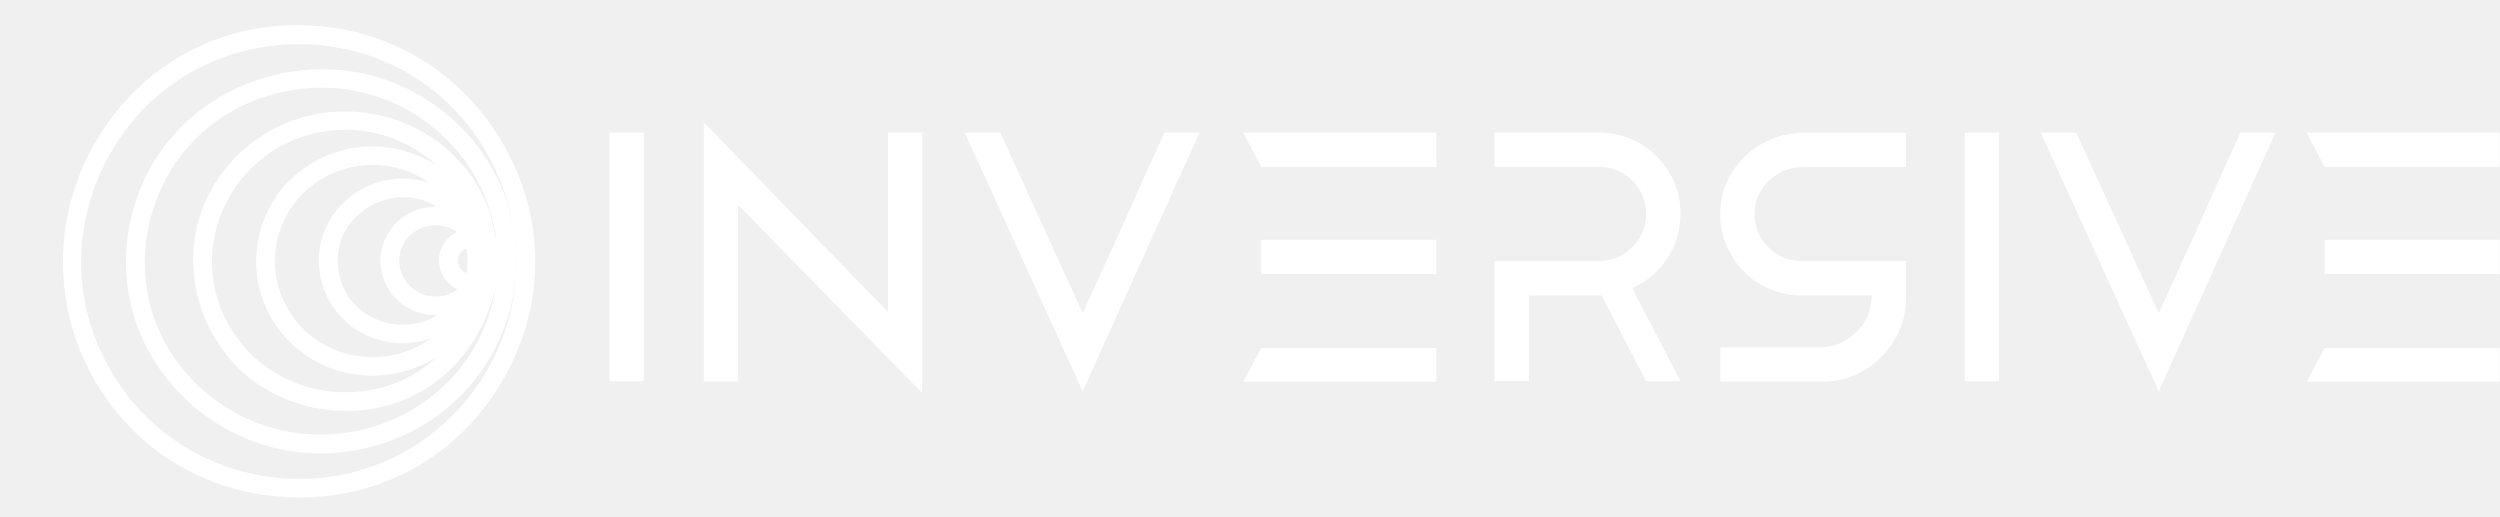
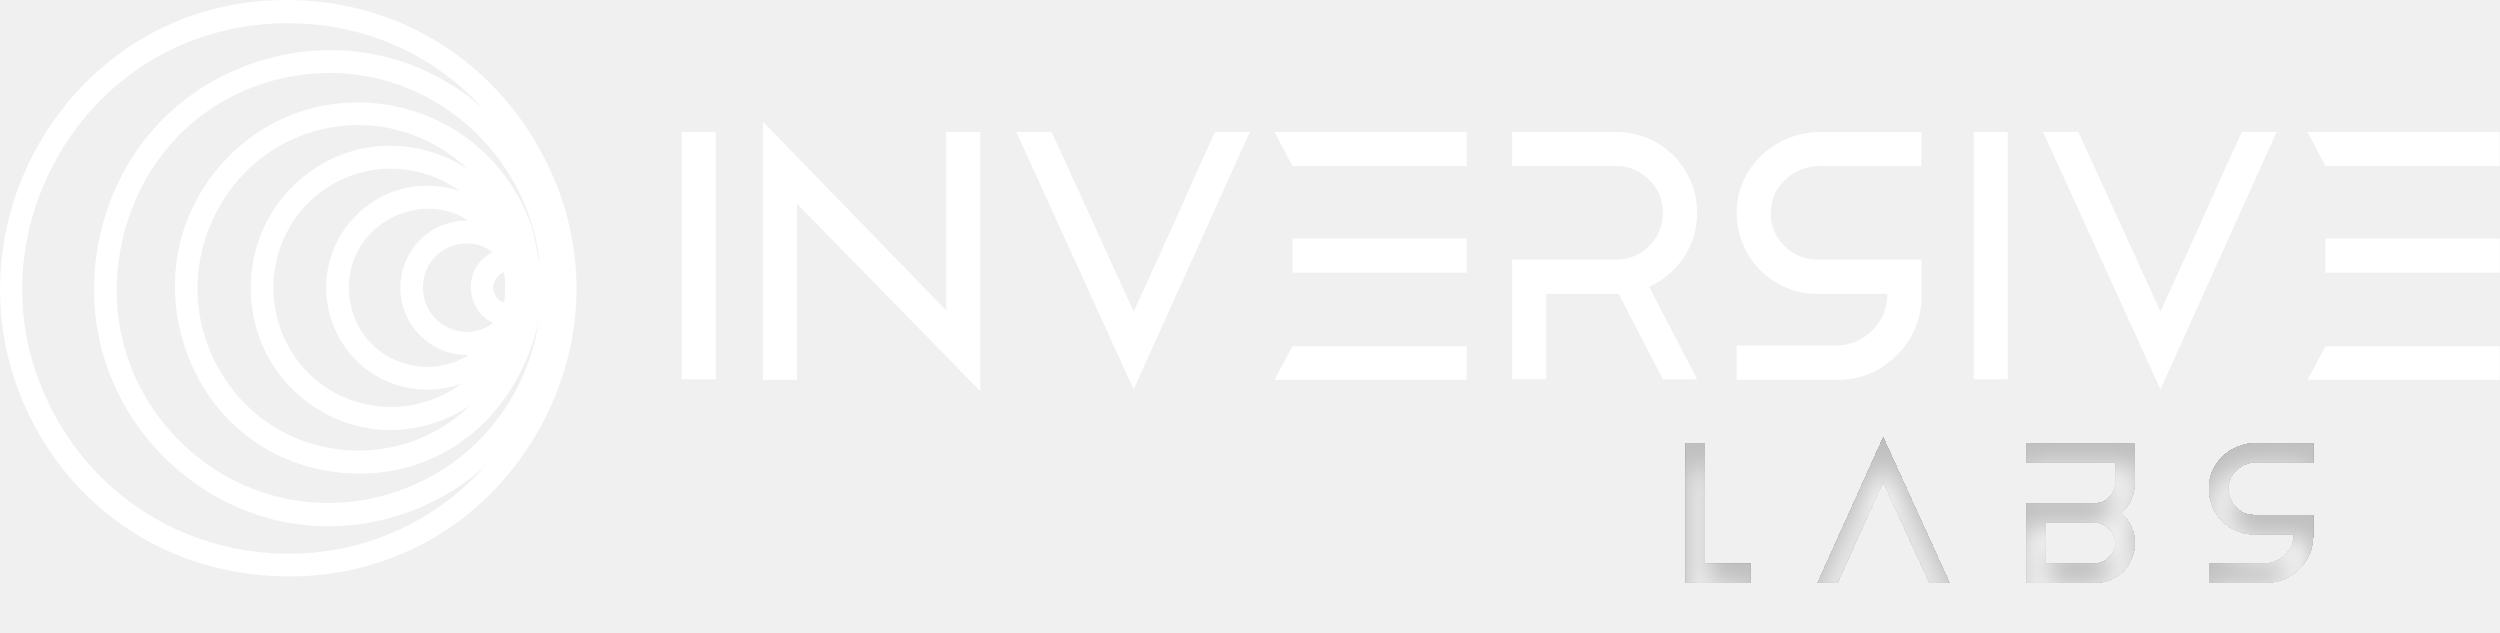
- <svg xmlns="http://www.w3.org/2000/svg" width="397" height="82" viewBox="0 0 397 82" fill="none">
-   <path d="M79.573 22.288C72.194 10.032 59.232 3.221 44.891 4.071C32.625 4.795 21.89 11.355 15.444 22.065C8.998 32.803 8.232 45.923 13.383 57.19C19.245 69.975 31.163 78.109 45.281 78.93C46.061 78.972 46.826 79 47.592 79C60.763 79 72.542 72.412 79.434 61.062C86.813 48.903 86.855 34.419 79.559 22.302L79.573 22.288ZM72.89 64.878C65.803 72.677 55.64 76.716 45.017 75.95C34.365 75.184 24.856 69.738 18.925 60.992C11.685 50.31 10.905 37.107 16.808 25.672C22.698 14.266 33.878 7.302 46.701 7.024C46.966 7.024 47.216 7.024 47.481 7.024C61.153 7.024 73.099 14.711 78.794 27.232C84.613 40.031 82.358 54.46 72.89 64.892V64.878Z" fill="white" />
-   <path d="M73.314 20.335C65.279 12.165 53.816 9.102 42.663 12.165C31.523 15.215 23.362 23.619 20.805 34.658C18.235 45.753 21.901 56.862 30.596 64.383C36.412 69.392 43.548 72 50.895 72C54.519 72 58.185 71.365 61.767 70.068C71.586 66.522 78.848 58.366 81.208 48.279C83.554 38.191 80.618 27.745 73.328 20.335H73.314ZM78.834 38.274C78.624 37.639 78.497 36.949 78.356 36.218C78.174 35.307 77.991 34.383 77.668 33.444C74.901 25.744 68.341 20.072 60.123 18.279C51.878 16.485 43.45 18.913 37.592 24.792C31.214 31.181 29.079 40.123 31.875 48.72C34.656 57.262 41.609 63.292 50.501 64.852C52.046 65.128 53.578 65.252 55.066 65.252C66.529 65.252 76.081 57.469 78.722 45.408C78.567 46.402 78.385 47.395 78.118 48.389C75.674 57.69 68.608 64.935 59.21 67.777C49.827 70.606 39.839 68.509 32.493 62.161C24.472 55.234 21.255 44.981 23.896 34.727C26.537 24.488 34.319 16.968 44.714 14.635C54.322 12.469 64.183 15.325 71.066 22.28C75.477 26.738 78.132 32.34 78.834 38.26V38.274ZM74.1 43.38C73.861 43.297 73.623 43.173 73.412 42.98C72.963 42.58 72.681 41.972 72.668 41.42C72.653 40.634 73.328 39.709 74.058 39.433C74.128 39.82 74.213 40.33 74.227 40.51C74.269 40.979 74.227 42.579 74.1 43.394V43.38ZM60.854 44.111C61.641 46.457 63.396 48.348 65.686 49.327C66.908 49.838 68.144 50.086 69.451 50.031C67.105 51.494 64.197 51.949 61.36 51.246C57.525 50.28 54.729 47.465 53.901 43.711C52.636 38.039 55.994 34.106 59.238 32.478C60.601 31.788 62.301 31.319 64.113 31.319C65.925 31.319 67.653 31.747 69.366 32.823C66.248 32.782 63.27 34.313 61.626 37.06C60.348 39.199 60.067 41.765 60.854 44.125V44.111ZM51.807 46.788C53.577 50.735 57.244 53.536 61.612 54.295C63.93 54.695 66.276 54.488 68.411 53.757C65.419 55.924 61.725 56.972 57.89 56.655C52.987 56.255 48.689 53.729 46.09 49.686C43.562 45.753 42.972 40.992 44.461 36.59C45.936 32.244 49.279 28.821 53.62 27.193C55.432 26.517 57.3 26.186 59.154 26.186C62.413 26.186 65.602 27.193 68.243 29.056C68.032 28.987 67.821 28.932 67.596 28.863C62.539 27.483 57.272 29.042 53.858 32.92C50.473 36.784 49.672 42.083 51.794 46.775L51.807 46.788ZM63.93 23.881C58.072 22.335 52.046 23.633 47.383 27.414C43 30.96 40.57 36.232 40.682 41.848C40.795 47.451 43.45 52.598 47.944 55.951C52.678 59.484 58.663 60.56 64.38 58.918C66.262 58.38 68.004 57.566 69.577 56.531C65.883 60.05 60.952 62.12 55.544 62.285C47.888 62.506 40.907 58.877 36.889 52.543C32.886 46.25 32.577 38.536 36.061 31.912C39.544 25.275 46.133 21.066 53.662 20.638C54.069 20.611 54.462 20.597 54.87 20.597C60.334 20.597 65.475 22.736 69.31 26.227C67.681 25.192 65.869 24.405 63.916 23.881H63.93ZM65.981 46.14C64.071 44.884 63.115 42.731 63.467 40.523C63.818 38.329 65.335 36.646 67.512 36.011C68.074 35.845 68.65 35.763 69.198 35.763C70.42 35.763 71.614 36.149 72.611 36.853C70.603 37.805 69.479 39.82 69.76 42.014C69.984 43.794 71.08 45.243 72.653 45.947C72.471 46.084 72.316 46.195 72.218 46.25C70.265 47.423 67.877 47.382 65.981 46.14Z" fill="white" />
-   <path d="M102.234 60.529H96.795V21.061H102.234V60.529Z" fill="white" />
-   <path d="M141.011 21.061H146.45V62.418L117.201 32.526V60.611H111.762V19.424L141.011 49.536V21.061Z" fill="white" />
-   <path d="M184.919 21.061H190.472L171.931 62.142L153.203 21.061H158.838L171.939 49.732L178.348 35.661L180.343 31.191L181.865 27.746L184.919 21.061Z" fill="white" />
-   <path d="M197.419 21.061H228.085V26.5H200.277L197.419 21.061ZM200.277 55.261H228.085V60.619H197.419L200.277 55.261ZM200.277 43.519V38.08H228.085V43.519H200.277Z" fill="white" />
-   <path d="M266.861 33.967C266.861 36.557 266.161 38.91 264.752 41.035C263.343 43.153 261.495 44.732 259.199 45.766L266.861 60.529H261.397L254.321 46.874C254.264 46.874 254.199 46.874 254.109 46.89C254.028 46.898 253.963 46.906 253.93 46.906H242.799V60.505H237.335V41.434H253.93C255.998 41.434 257.765 40.71 259.215 39.252C260.664 37.803 261.397 36.036 261.397 33.967C261.397 31.899 260.672 30.132 259.215 28.683C257.765 27.233 255.998 26.5 253.93 26.5H237.335V21.061H253.93C256.259 21.061 258.425 21.631 260.412 22.779C262.399 23.927 263.97 25.491 265.127 27.486C266.283 29.473 266.861 31.639 266.861 33.967Z" fill="white" />
-   <path d="M286.425 26.5C284.357 26.5 282.549 27.201 281.01 28.609C279.471 30.018 278.681 31.728 278.624 33.748C278.551 35.856 279.251 37.664 280.717 39.171C282.191 40.677 283.974 41.434 286.083 41.434H302.678V47.175C302.678 50.872 301.367 54.039 298.753 56.67C296.14 59.3 292.98 60.611 289.275 60.611H273.177V55.147H288.966C291.238 55.147 293.192 54.341 294.804 52.737C296.425 51.124 297.231 49.186 297.231 46.906H286.075C283.705 46.906 281.523 46.312 279.528 45.131C277.533 43.95 275.962 42.338 274.822 40.319C273.682 38.291 273.136 36.093 273.169 33.731C273.201 31.419 273.836 29.285 275.066 27.331C276.295 25.377 277.932 23.846 279.968 22.738C282.004 21.631 284.186 21.077 286.515 21.077H302.67V26.517H286.409L286.425 26.5Z" fill="white" />
-   <path d="M317.433 60.529H311.994V21.061H317.433V60.529Z" fill="white" />
-   <path d="M355.795 21.061H361.348L342.807 62.142L324.07 21.061H329.705L342.807 49.732L349.215 35.661L351.21 31.191L352.741 27.746L355.795 21.061Z" fill="white" />
-   <path d="M366.286 21.061H396.952V26.5H369.144L366.286 21.061ZM369.152 55.261H396.96V60.619H366.294L369.152 55.261ZM369.152 43.519V38.08H396.96V43.519H369.152Z" fill="white" />
+ <svg xmlns="http://www.w3.org/2000/svg" width="399" height="101" viewBox="0 0 399 101" fill="none">
+   <path d="M85.352 22.433C76.3 7.399 60.399 -0.955 42.808 0.087C27.762 0.976 14.594 9.022 6.686 22.16C-1.221 35.332 -2.16 51.425 4.159 65.246C11.349 80.93 25.968 90.907 43.286 91.915C44.243 91.966 45.182 92 46.121 92C62.278 92 76.727 83.919 85.181 69.996C94.233 55.081 94.284 37.314 85.335 22.45L85.352 22.433ZM77.154 74.677C68.461 84.244 55.993 89.198 42.962 88.259C29.897 87.319 18.232 80.639 10.956 69.91C2.075 56.807 1.119 40.611 8.36 26.585C15.585 12.593 29.299 4.051 45.029 3.709C45.353 3.709 45.66 3.709 45.985 3.709C62.756 3.709 77.41 13.139 84.395 28.498C91.534 44.199 88.767 61.898 77.154 74.694V74.677Z" fill="white" />
+   <path d="M79.501 19.63C69.781 9.452 55.915 5.635 42.423 9.452C28.948 13.251 19.076 23.722 15.983 37.476C12.873 51.299 17.308 65.139 27.826 74.51C34.861 80.751 43.494 84 52.381 84C56.765 84 61.2 83.209 65.533 81.593C77.411 77.174 86.196 67.013 89.05 54.446C91.888 41.877 88.337 28.863 79.518 19.63H79.501ZM86.179 41.981C85.924 41.19 85.771 40.33 85.601 39.419C85.38 38.284 85.159 37.132 84.768 35.963C81.421 26.37 73.485 19.303 63.545 17.068C53.57 14.833 43.375 17.859 36.289 25.183C28.574 33.144 25.991 44.285 29.373 54.996C32.737 65.638 41.149 73.151 51.905 75.094C53.774 75.438 55.626 75.593 57.428 75.593C71.293 75.593 82.848 65.896 86.043 50.869C85.856 52.107 85.635 53.345 85.312 54.583C82.356 66.171 73.808 75.197 62.44 78.739C51.089 82.264 39.008 79.65 30.121 71.742C20.418 63.111 16.527 50.337 19.721 37.562C22.916 24.805 32.33 15.435 44.904 12.529C56.527 9.83 68.456 13.389 76.782 22.054C82.118 27.608 85.329 34.588 86.179 41.964V41.981ZM80.452 48.342C80.163 48.239 79.874 48.084 79.62 47.843C79.076 47.345 78.736 46.588 78.719 45.901C78.702 44.921 79.518 43.769 80.401 43.425C80.486 43.906 80.588 44.542 80.605 44.766C80.656 45.35 80.605 47.345 80.452 48.359V48.342ZM64.428 49.253C65.38 52.176 67.504 54.531 70.274 55.752C71.752 56.388 73.248 56.698 74.828 56.629C71.99 58.451 68.473 59.019 65.04 58.142C60.401 56.938 57.02 53.431 56.017 48.755C54.488 41.688 58.549 36.788 62.474 34.76C64.123 33.9 66.179 33.316 68.371 33.316C70.563 33.316 72.653 33.849 74.726 35.19C70.954 35.138 67.351 37.046 65.363 40.468C63.817 43.133 63.477 46.331 64.428 49.27V49.253ZM53.485 52.589C55.626 57.506 60.061 60.996 65.346 61.942C68.15 62.44 70.987 62.182 73.57 61.271C69.951 63.97 65.482 65.277 60.843 64.882C54.913 64.383 49.713 61.237 46.569 56.199C43.511 51.299 42.797 45.368 44.598 39.883C46.382 34.467 50.427 30.204 55.677 28.175C57.869 27.332 60.129 26.92 62.372 26.92C66.315 26.92 70.172 28.175 73.366 30.496C73.112 30.41 72.857 30.341 72.585 30.255C66.468 28.536 60.095 30.479 55.966 35.31C51.871 40.124 50.902 46.726 53.468 52.572L53.485 52.589ZM68.15 24.049C61.064 22.123 53.774 23.739 48.133 28.45C42.831 32.868 39.891 39.436 40.027 46.434C40.163 53.414 43.375 59.827 48.812 64.005C54.539 68.406 61.778 69.747 68.694 67.701C70.971 67.031 73.078 66.016 74.981 64.727C70.512 69.111 64.547 71.69 58.005 71.896C48.744 72.171 40.299 67.65 35.439 59.758C30.596 51.918 30.223 42.307 34.437 34.055C38.651 25.785 46.62 20.541 55.728 20.008C56.221 19.974 56.697 19.957 57.19 19.957C63.8 19.957 70.019 22.622 74.658 26.971C72.687 25.682 70.495 24.702 68.133 24.049H68.15ZM70.631 51.781C68.32 50.216 67.164 47.534 67.589 44.783C68.014 42.05 69.849 39.952 72.483 39.161C73.163 38.955 73.859 38.852 74.522 38.852C76 38.852 77.445 39.333 78.651 40.21C76.221 41.396 74.862 43.906 75.202 46.64C75.474 48.858 76.799 50.663 78.702 51.54C78.481 51.712 78.294 51.849 78.175 51.918C75.813 53.38 72.925 53.328 70.631 51.781Z" fill="white" />
+   <path d="M114.235 60.529H108.795V21.061H114.235V60.529Z" fill="white" />
+   <path d="M151.011 21.061H156.45V62.418L127.201 32.526V60.611H121.762V19.424L151.011 49.536V21.061Z" fill="white" />
+   <path d="M193.919 21.061H199.472L180.931 62.142L162.203 21.061H167.838L180.939 49.732L187.348 35.661L189.343 31.191L190.865 27.746L193.919 21.061Z" fill="white" />
+   <path d="M203.419 21.061H234.085V26.5H206.277L203.419 21.061ZM206.277 55.261H234.085V60.619H203.419L206.277 55.261ZM206.277 43.519V38.08H234.085V43.519H206.277Z" fill="white" />
+   <path d="M270.861 33.967C270.861 36.557 270.161 38.91 268.752 41.035C267.343 43.153 265.495 44.732 263.199 45.766L270.861 60.529H265.397L258.321 46.874C258.264 46.874 258.199 46.874 258.109 46.89C258.028 46.898 257.963 46.906 257.93 46.906H246.799V60.505H241.335V41.434H257.93C259.998 41.434 261.765 40.71 263.215 39.252C264.664 37.803 265.397 36.036 265.397 33.967C265.397 31.899 264.672 30.132 263.215 28.683C261.765 27.233 259.998 26.5 257.93 26.5H241.335V21.061H257.93C260.259 21.061 262.425 21.631 264.412 22.779C266.399 23.927 267.97 25.491 269.127 27.486C270.283 29.473 270.861 31.639 270.861 33.967Z" fill="white" />
+   <path d="M290.425 26.5C288.357 26.5 286.549 27.201 285.01 28.609C283.471 30.018 282.681 31.728 282.624 33.748C282.551 35.856 283.251 37.664 284.717 39.171C286.191 40.677 287.974 41.434 290.083 41.434H306.678V47.175C306.678 50.872 305.367 54.039 302.753 56.67C300.14 59.3 296.98 60.611 293.275 60.611H277.177V55.147H292.966C295.238 55.147 297.192 54.341 298.804 52.737C300.425 51.124 301.231 49.186 301.231 46.906H290.075C287.705 46.906 285.523 46.312 283.528 45.131C281.533 43.95 279.962 42.338 278.822 40.319C277.682 38.291 277.136 36.093 277.169 33.731C277.201 31.419 277.836 29.285 279.066 27.331C280.295 25.377 281.932 23.846 283.968 22.738C286.004 21.631 288.186 21.077 290.515 21.077H306.67V26.517H290.409L290.425 26.5Z" fill="white" />
+   <path d="M320.433 60.529H314.994V21.061H320.433V60.529Z" fill="white" />
+   <path d="M357.795 21.061H363.348L344.807 62.142L326.07 21.061H331.705L344.807 49.732L351.215 35.661L353.21 31.191L354.741 27.746L357.795 21.061Z" fill="white" />
+   <path d="M368.286 21.061H398.952V26.5H371.144L368.286 21.061ZM371.152 55.261H398.96V60.619H368.294L371.152 55.261ZM371.152 43.519V38.08H398.96V43.519H371.152Z" fill="white" />
+   <g filter="url(#filter0_i_9_16)">
+     <path d="M272.094 89.984H279.359V93H269.078V70.734H272.094V89.984ZM300.562 69.875L311.109 93H307.938L300.562 76.859L296.969 84.766L295.828 87.297L294.969 89.234L293.25 93H290.125L300.562 69.875ZM340.703 77.062C340.703 78 340.505 78.885 340.109 79.719C339.714 80.552 339.172 81.266 338.484 81.859C339.172 82.453 339.714 83.172 340.109 84.016C340.505 84.849 340.703 85.734 340.703 86.672C340.703 88.422 340.083 89.917 338.844 91.156C337.604 92.385 336.109 93 334.359 93H323.422V80.328H334.359C335.255 80.328 336.021 80.01 336.656 79.375C337.302 78.74 337.625 77.969 337.625 77.062V73.797H323.422V70.734H340.703V77.062ZM334.359 89.938C335.255 89.938 336.021 89.62 336.656 88.984C337.302 88.349 337.625 87.578 337.625 86.672C337.625 85.766 337.307 84.995 336.672 84.359C336.036 83.713 335.266 83.391 334.359 83.391H326.484V89.938H334.359ZM360.016 73.797C358.849 73.797 357.833 74.193 356.969 74.984C356.104 75.776 355.656 76.74 355.625 77.875C355.583 79.062 355.974 80.083 356.797 80.938C357.63 81.781 358.641 82.203 359.828 82.203H369.172V85.438C369.172 87.521 368.432 89.302 366.953 90.781C365.484 92.26 363.708 93 361.625 93H352.562V89.922H361.453C362.734 89.922 363.828 89.469 364.734 88.562C365.651 87.656 366.109 86.562 366.109 85.281H359.828C358.495 85.281 357.266 84.948 356.141 84.281C355.016 83.615 354.13 82.713 353.484 81.578C352.849 80.432 352.542 79.193 352.562 77.859C352.583 76.557 352.938 75.359 353.625 74.266C354.323 73.162 355.245 72.297 356.391 71.672C357.536 71.047 358.766 70.734 360.078 70.734H369.172V73.797H360.016Z" fill="white" />
+   </g>
+   <defs>
+     <filter id="filter0_i_9_16" x="269.078" y="69.875" width="100.094" height="27.125" filterUnits="userSpaceOnUse" color-interpolation-filters="sRGB">
+       <feFlood flood-opacity="0" result="BackgroundImageFix" />
+       <feBlend mode="normal" in="SourceGraphic" in2="BackgroundImageFix" result="shape" />
+       <feColorMatrix in="SourceAlpha" type="matrix" values="0 0 0 0 0 0 0 0 0 0 0 0 0 0 0 0 0 0 127 0" result="hardAlpha" />
+       <feOffset dy="4" />
+       <feGaussianBlur stdDeviation="2" />
+       <feComposite in2="hardAlpha" operator="arithmetic" k2="-1" k3="1" />
+       <feColorMatrix type="matrix" values="0 0 0 0 0 0 0 0 0 0 0 0 0 0 0 0 0 0 0.25 0" />
+       <feBlend mode="plus-darker" in2="shape" result="effect1_innerShadow_9_16" />
+     </filter>
+   </defs>
</svg>
